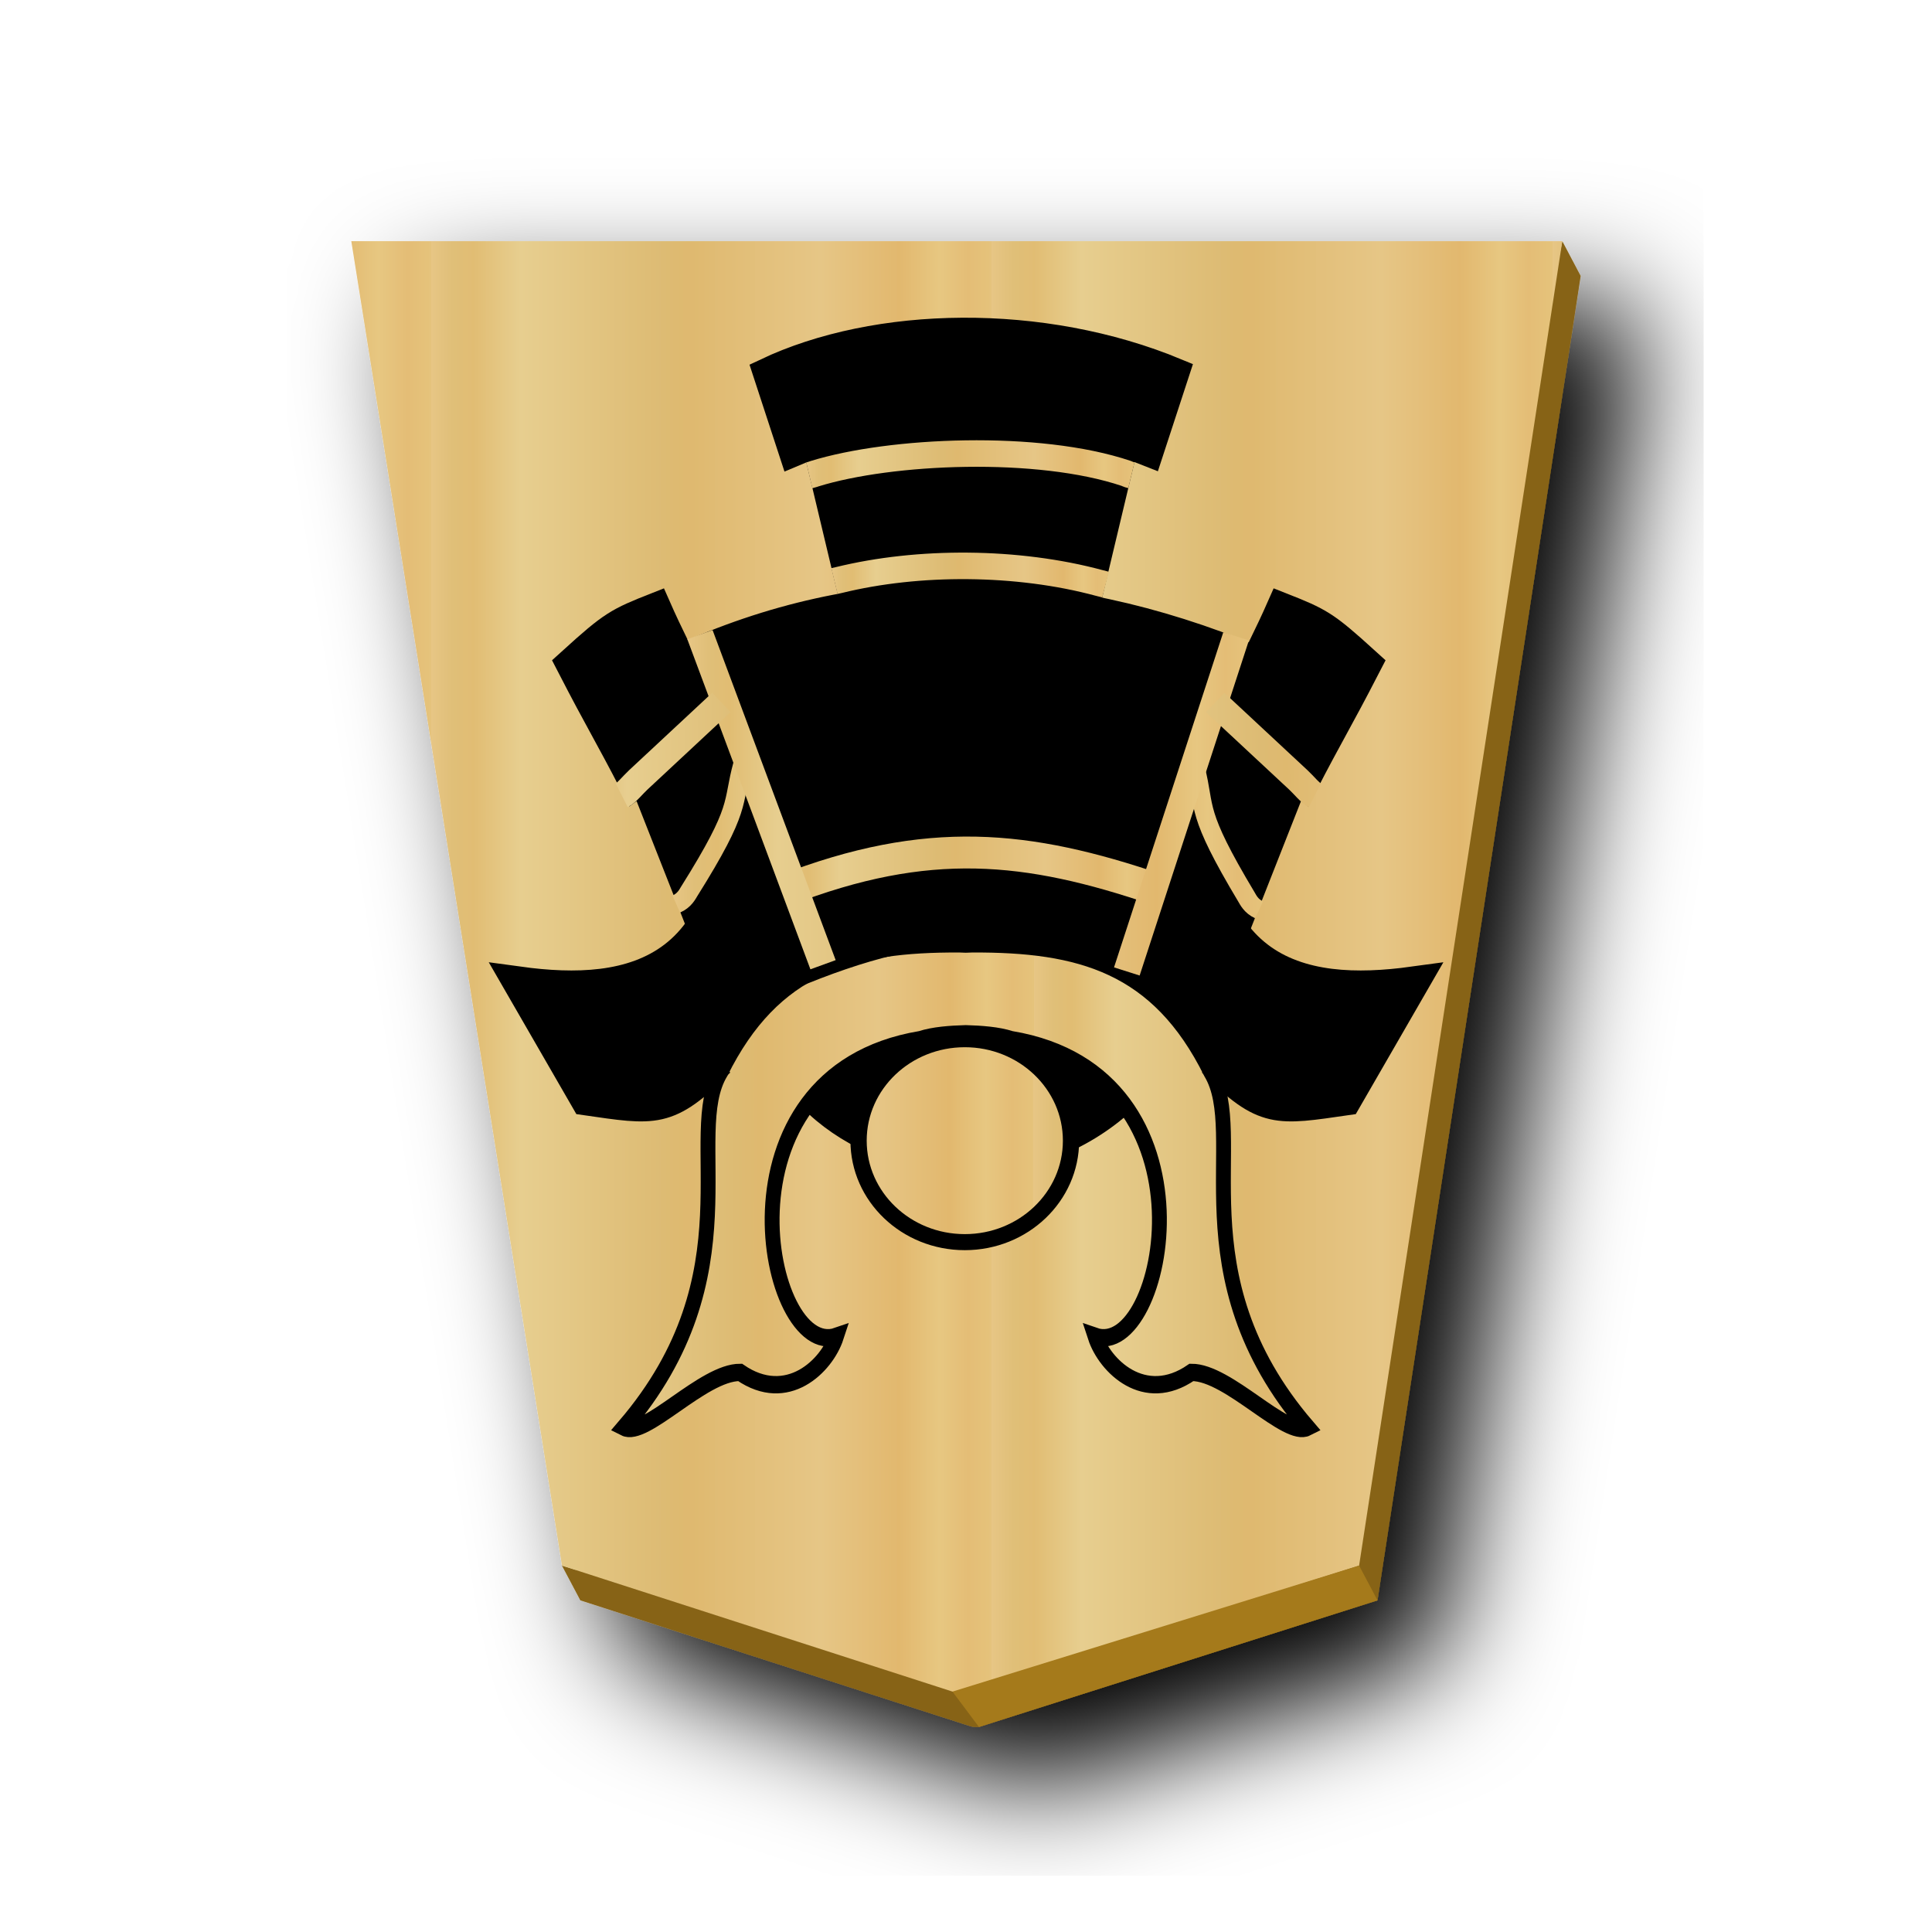
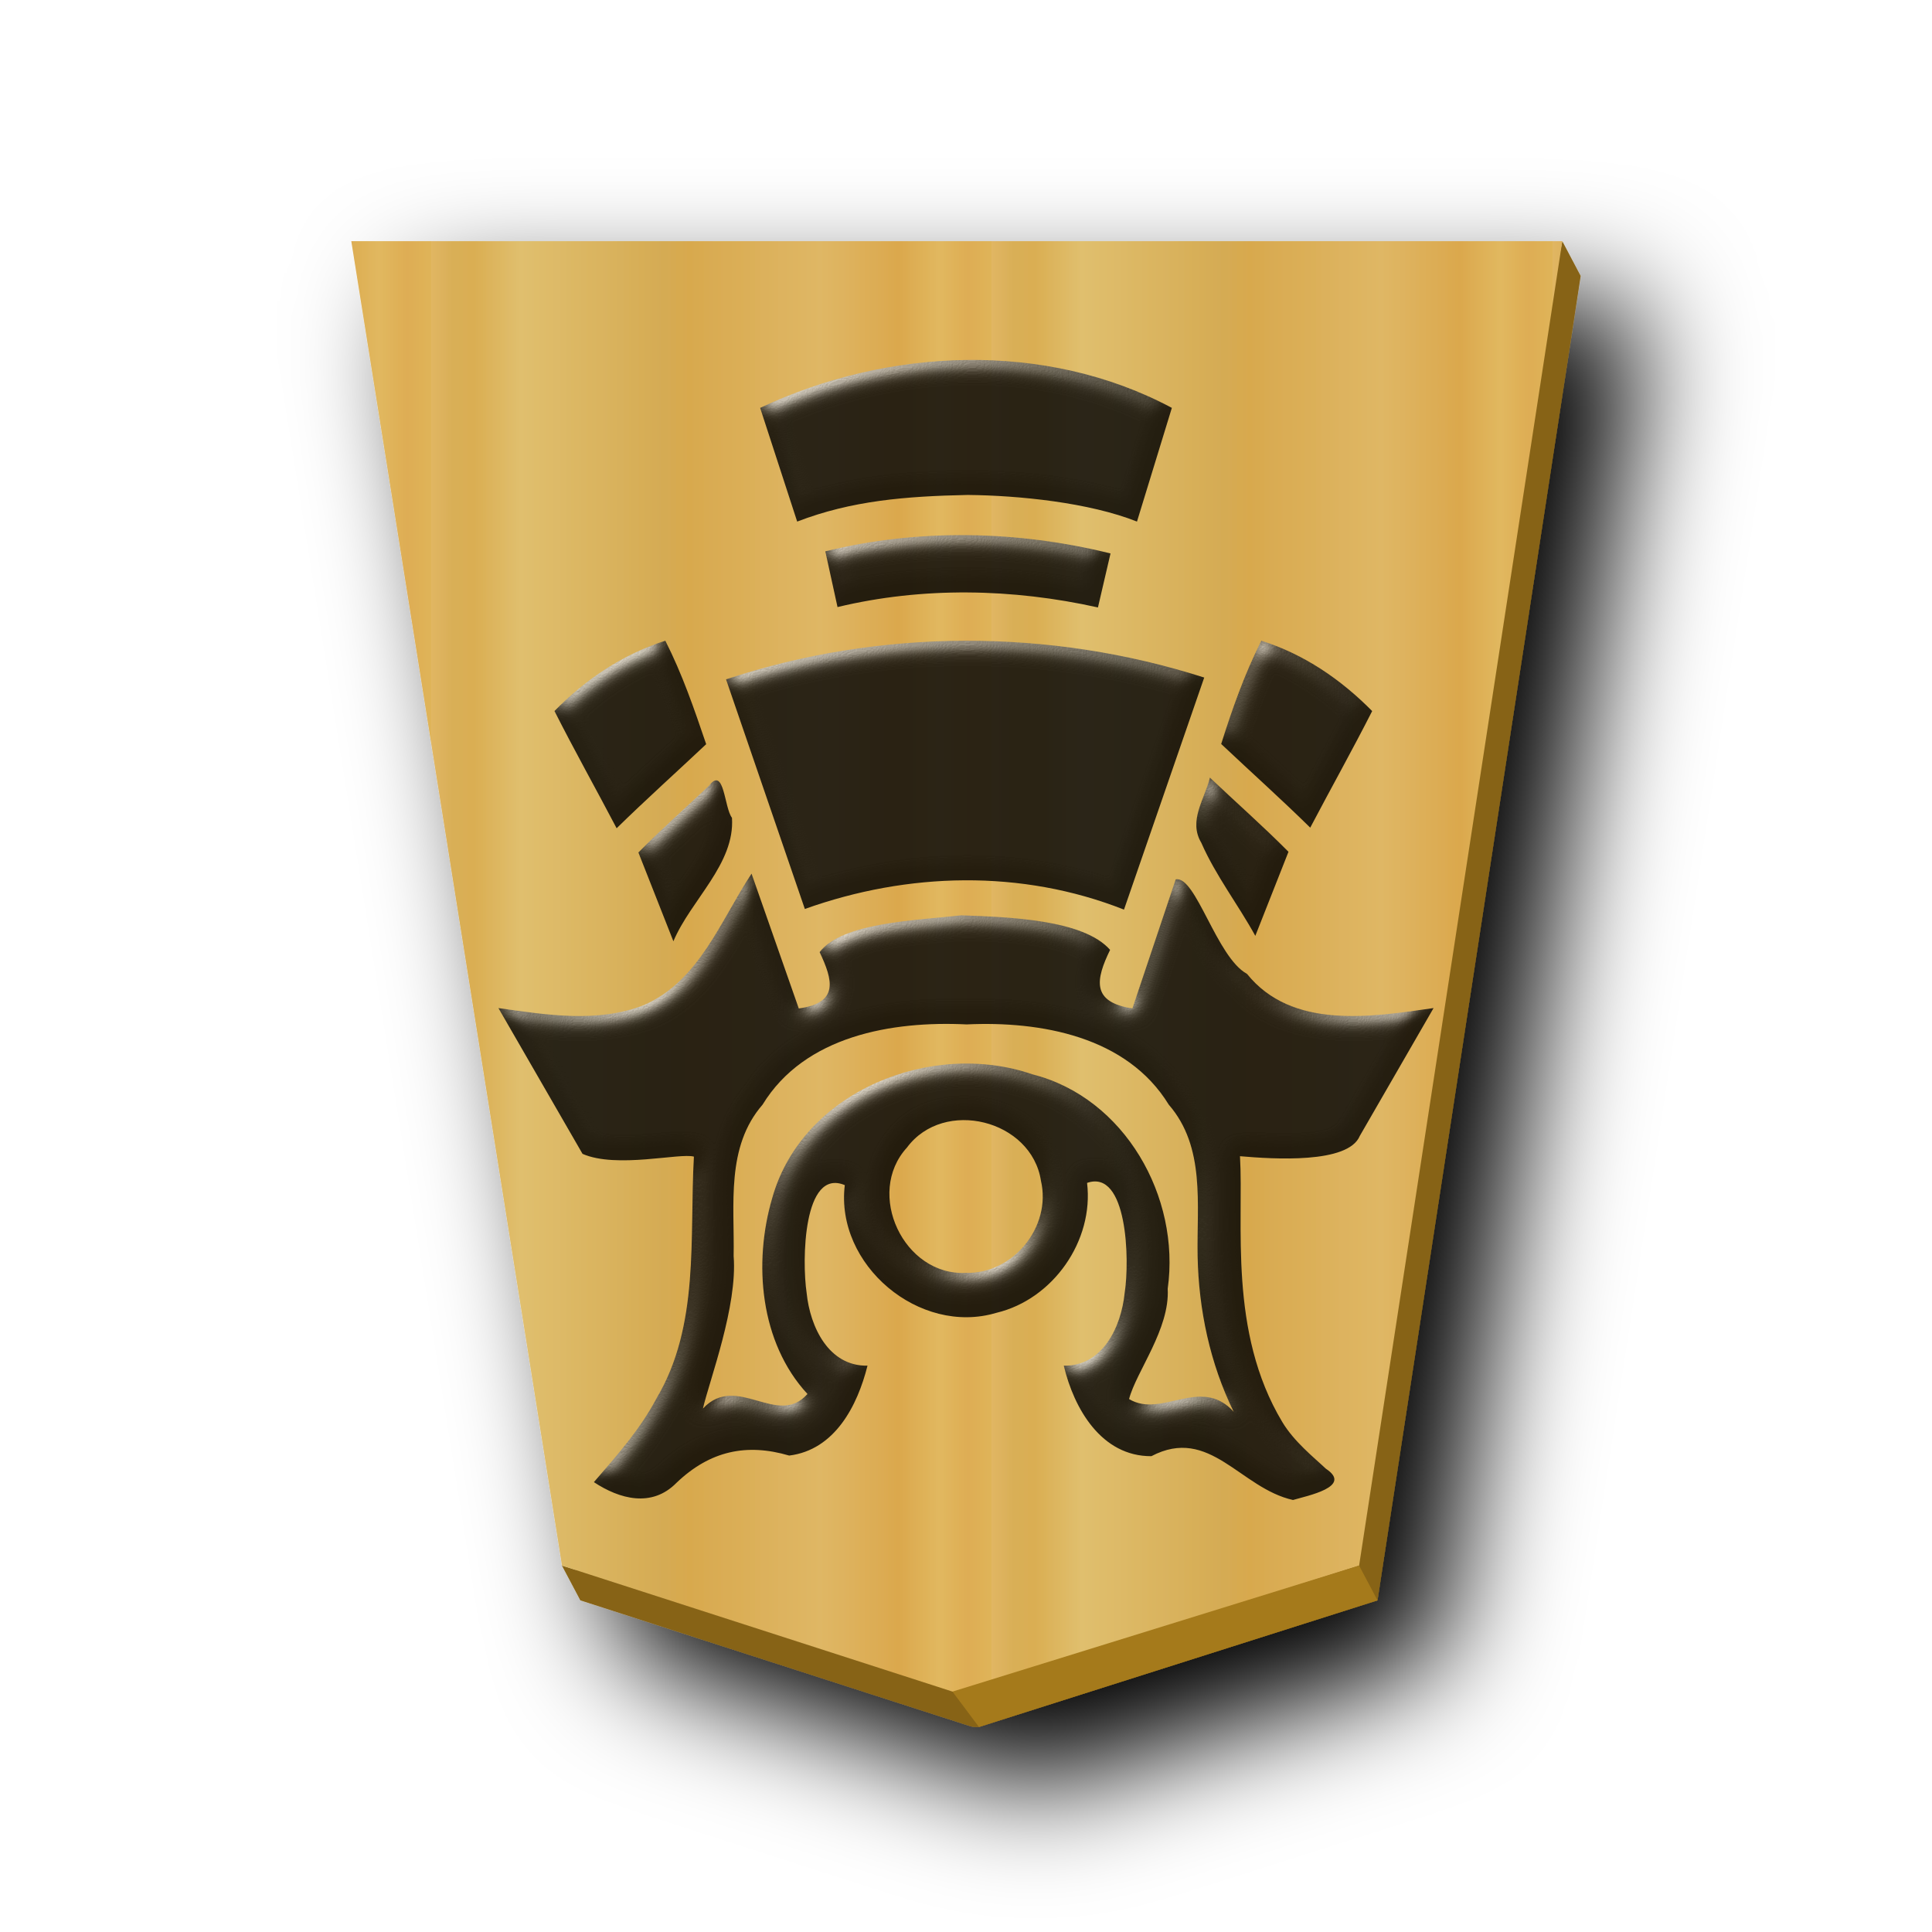
<svg xmlns="http://www.w3.org/2000/svg" xmlns:xlink="http://www.w3.org/1999/xlink" viewBox="0 0 60 60">
  <defs>
-     <linearGradient xlink:href="#1KI_svg__a" id="1KI_svg__e" x1="-37.193" x2="238.302" y1="216.519" y2="216.519" gradientUnits="userSpaceOnUse" spreadMethod="repeat" />
-     <linearGradient xlink:href="#1KI_svg__a" id="1KI_svg__f" x1="276.992" x2="291.233" y1="142.974" y2="142.974" gradientUnits="userSpaceOnUse" />
-     <linearGradient xlink:href="#1KI_svg__a" id="1KI_svg__g" x1="304.71" x2="326.65" y1="91.813" y2="91.813" gradientUnits="userSpaceOnUse" />
-     <linearGradient xlink:href="#1KI_svg__a" id="1KI_svg__h" x1="305.234" x2="326.101" y1="93.216" y2="93.216" gradientUnits="userSpaceOnUse" />
-     <linearGradient xlink:href="#1KI_svg__a" id="1KI_svg__i" x1="294.98" x2="313.791" y1="91.465" y2="91.465" gradientUnits="userSpaceOnUse" spreadMethod="repeat" />
-     <linearGradient xlink:href="#1KI_svg__a" id="1KI_svg__j" x1="223.004" x2="242.046" y1="79.253" y2="79.253" gradientUnits="userSpaceOnUse" spreadMethod="repeat" />
-     <linearGradient xlink:href="#1KI_svg__a" id="1KI_svg__k" x1="239.247" x2="249.558" y1="100.537" y2="100.537" gradientUnits="userSpaceOnUse" />
-     <linearGradient xlink:href="#1KI_svg__a" id="1KI_svg__l" x1="238.298" x2="250.496" y1="104.713" y2="104.713" gradientUnits="userSpaceOnUse" />
-     <linearGradient xlink:href="#1KI_svg__a" id="1KI_svg__b" x1="148.368" x2="129.504" y1="49.819" y2="49.819" gradientUnits="userSpaceOnUse" spreadMethod="repeat" />
+     <linearGradient xlink:href="#1KI_svg__a" id="1KI_svg__c" x1="148.368" x2="129.504" y1="49.819" y2="49.819" gradientUnits="userSpaceOnUse" spreadMethod="repeat" />
    <linearGradient id="1KI_svg__a">
      <stop offset="0" stop-color="#e5c37b" />
      <stop offset=".042" stop-color="#e4bd76" />
      <stop offset=".093" stop-color="#e7c781" />
      <stop offset=".165" stop-color="#e2b86e" />
      <stop offset=".305" stop-color="#e6c686" />
      <stop offset=".539" stop-color="#dfb96f" />
      <stop offset=".586" stop-color="#ddbb73" />
      <stop offset=".84" stop-color="#e7ce8f" />
      <stop offset=".924" stop-color="#e1bd73" />
      <stop offset=".962" stop-color="#e0bf78" />
      <stop offset="1" stop-color="#e7c685" />
    </linearGradient>
-     <linearGradient xlink:href="#1KI_svg__a" id="1KI_svg__d" x1="148.368" x2="129.504" y1="49.819" y2="49.819" gradientUnits="userSpaceOnUse" spreadMethod="repeat" />
-     <filter id="1KI_svg__c">
+     <linearGradient xlink:href="#1KI_svg__b" id="1KI_svg__e" x1="148.368" x2="129.504" y1="49.819" y2="49.819" gradientUnits="userSpaceOnUse" spreadMethod="repeat" />
+     <linearGradient id="1KI_svg__b">
+       <stop offset="0" stop-color="#dfb459" />
+       <stop offset=".042" stop-color="#dead54" />
+       <stop offset=".093" stop-color="#e1b85f" />
+       <stop offset=".165" stop-color="#dba84d" />
+       <stop offset=".305" stop-color="#dfb765" />
+       <stop offset=".539" stop-color="#d8a94e" />
+       <stop offset=".586" stop-color="#d5ab53" />
+       <stop offset=".84" stop-color="#e0bf6e" />
+       <stop offset=".924" stop-color="#daae52" />
+       <stop offset=".962" stop-color="#d9af57" />
+       <stop offset="1" stop-color="#e1b663" />
+     </linearGradient>
+     <filter id="1KI_svg__d" width="1.28" height="1.232" x="-.116" y="-.096">
      <feGaussianBlur in="SourceAlpha" result="blur" stdDeviation="2" />
      <feOffset dx="2" dy="2" result="offsetBlur" />
      <feBlend in="SourceGraphic" in2="offsetBlur" />
    </filter>
+     <filter id="1KI_svg__f" width="1.053" height="1.043" x="-.026" y="-.022" color-interpolation-filters="sRGB">
+       <feColorMatrix in="SourceGraphic" result="color" values="1 0 0 0 0 0 1 0 0 0 0 0 1 0 0 0 0 0 0.85 0" />
+       <feGaussianBlur in="SourceAlpha" result="blur" stdDeviation=".32" />
+       <feSpecularLighting in="blur" lighting-color="#fff" result="specular" specularConstant="2.019" specularExponent="25" surfaceScale="5">
+         <feDistantLight azimuth="245" elevation="25" />
+       </feSpecularLighting>
+       <feComposite in="specular" in2="SourceGraphic" k2="1" k3="1" operator="arithmetic" result="composite1" />
+       <feComposite in="composite1" in2="color" operator="atop" result="composite2" />
+     </filter>
  </defs>
-   <g fill="url(#1KI_svg__b)" filter="url(#1KI_svg__c)" transform="translate(-88.747 -20.034)scale(.92309)">
+   <g fill="url(#1KI_svg__c)" filter="url(#1KI_svg__d)" transform="translate(-88.747 -20.034)scale(.92309)">
    <path fill="#876419" d="m148.703 29.817-.234 1.17h-39.89l6.924 43.53-.457-.142.62 1.17 13.14 4.24c.09.018.18.03.27.02l13.409-4.26 6.836-44.558z" />
-     <path fill="url(#1KI_svg__d)" d="m128.456 78.635 13.41-4.26 6.836-44.558H107.96l7.088 44.558 13.138 4.239c.09.017.18.032.271.021z" />
-   </g>
-   <g transform="matrix(-.8358 0 0 -.8254 234.4 100.84)">
-     <g stroke="#000" stroke-width="1.2">
-       <path fill="url(#1KI_svg__e)" stroke-width="8.056" d="M89.878 104.459c71.228 71.229 31.757 135.82 52.51 165.378 28.87 49.947 71.082 59.605 129.342 59.37a66 66 0 0 0 3.413-.105q1.714.098 3.413.104c58.26.236 100.472-9.422 129.342-59.369 20.753-29.557-18.718-94.15 52.51-165.378-11.605-5.015-42.725 25.605-62.898 25.525-25.612-15.171-47.031 3.08-52.25 16.777 37.838-11.301 70.078 121.468-45.539 137.914-7.067 1.97-16.164 2.514-24.578 2.72-8.414-.206-17.511-.75-24.578-2.72-115.617-16.446-83.377-149.215-45.538-137.914-5.22-13.698-26.64-31.948-52.251-16.777-20.173.08-51.293-30.54-62.898-25.525z" transform="matrix(.06853 0 0 .08094 225.709 60.013)" />
-       <path stroke-width="16.112" d="M141.488 275.714c-28.03-24.447-35.67-22.506-73.48-17.843l-35.66 52.997c60.802-7.142 122.974 2.29 115.3 107.58 7.77-26.63 28.133-63.418 39.832-101.833m220.385-40.901c28.03-24.447 35.67-22.506 73.479-17.843l35.66 52.997c-60.801-7.142-122.974 2.29-115.3 107.58-7.77-26.63-28.132-63.418-39.83-101.833" transform="matrix(.06853 0 0 .08094 225.73 59.991)" />
-       <path stroke-width="16.112" d="m128.121 339.223-29.443 64.098c-3.406-2.033 6.609 9.49-6.592 1.008-14.055 23.338-19.002 29.833-33.969 54.715 21.968 17.086 24.659 18.31 46.106 25.56 13.293-25.846 25.739-42.373 44.639-83.918m270.022-61.463 29.443 64.098c3.407-2.033-6.608 9.49 6.593 1.008 14.054 23.338 19.002 29.833 33.968 54.715-21.968 17.086-24.658 18.31-46.106 25.56-13.292-25.846-25.738-42.373-44.638-83.918" transform="matrix(.06853 0 0 .08094 225.709 60.013)" />
-       <path d="M233.88 97.288c7.362 3.092 14.48 3.19 21.327 0l-4.023-11.781c-5.552 2.376-8.767 2.099-13.5.437z" />
-       <path fill="none" stroke="url(#1KI_svg__f)" d="M277.188 142.28c4.81 1.655 8.506 2.056 13.826-.031" transform="translate(-39.725 -53.576)" />
-     </g>
-     <path fill="none" stroke="url(#1KI_svg__g)" stroke-width=".7" d="M304.855 89.188c.302.137.414.39.467.478 1.928 3.26 1.51 3.297 1.895 4.828m19.295-5.088c-.305.131-.422.381-.476.469-1.994 3.22-1.576 3.266-1.992 4.79" transform="translate(-71.19 -1.25)" />
-     <path fill="none" stroke="url(#1KI_svg__h)" d="m305.71 99.48 4.06-12.61m11.288.253 4.574 12.42" transform="translate(-71.19 -1.25)" />
-     <path fill="none" stroke="url(#1KI_svg__i)" stroke-width=".998" d="M304.034 89.76c.18.09.406.383.61.575l3.094 2.918m22.05-3.494c-.18.09-.406.384-.61.576l-3.093 2.918" transform="translate(-72.44 2.488)" />
-     <path stroke="#000" d="M239.024 80.489c3.438-2.881 8.3-2.42 11.037.134-2.365 3.351-9.494 2.307-11.037-.134z" />
-     <ellipse cx="244.601" cy="79.253" fill="url(#1KI_svg__j)" stroke="#000" stroke-width=".604" rx="3.947" ry="3.818" />
-     <path stroke="#000" d="m240.019 99.645-1.37 5.82-.911-.363-.997 3.086c4.988 2.097 11.13 1.98 15.249 0l-.997-3.086-.854.363-1.37-5.82" />
-     <path fill="none" stroke="url(#1KI_svg__k)" stroke-width=".998" d="M239.37 100.175c.152.039.143.036.229.06 3.05.835 6.735.845 9.675.113.05-.013.015-.002.171-.039" />
-     <path fill="none" stroke="url(#1KI_svg__l)" stroke-width=".998" d="M238.41 104.291c.156.037.124.045.187.066 3.28 1.12 8.768.875 11.584-.009.08-.024.052-.026.198-.06" />
+     <path fill="url(#1KI_svg__e)" d="m128.456 78.635 13.41-4.26 6.836-44.558H107.96l7.088 44.558 13.138 4.239c.09.017.18.032.271.021z" />
  </g>
  <path fill="#a57a1b" d="m29.58 52.534.822 1.099L42.78 49.7l-.572-1.08z" />
+   <path fill-opacity=".992" d="M40.153 46.584c.437-.131 1.874-.41 1.023-.972-.356-.338-.982-.831-1.353-1.45-1.685-2.805-1.193-6.162-1.314-8.255 1.03.089 3.358.243 3.72-.629l2.292-3.972c-1.95.283-4.401.67-5.795-1.062-.946-.514-1.589-3.061-2.213-2.935l-1.345 4.008c-1.285-.194-1.138-.9-.693-1.818-.827-.945-3.15-1.02-4.62-1.073-1.385.158-3.698.216-4.4 1.143.41.87.608 1.576-.648 1.75l-1.467-4.187c-.968 1.467-1.625 3.328-3.338 4.08-1.45.568-3.027.304-4.523.095l2.612 4.527c1.056.464 3.03-.038 3.459.086-.143 2.522.19 5.24-1.166 7.515-.508.961-1.234 1.776-1.94 2.594.792.524 1.797.804 2.565.021 1.044-.997 2.18-1.234 3.5-.846 1.418-.176 2.12-1.547 2.432-2.792-1.204.022-1.783-1.201-1.89-2.257-.151-1.009-.107-3.891 1.185-3.35-.302 2.477 2.316 4.681 4.708 3.966 1.76-.42 3.032-2.238 2.816-4.035 1.251-.435 1.329 2.392 1.167 3.419-.106 1.058-.686 2.277-1.89 2.258.316 1.334 1.168 2.818 2.72 2.81 1.812-.952 2.757.994 4.396 1.36zm-1.839-2.74c-1.024-1.13-2.231.217-3.25-.395.223-.855 1.27-2.175 1.2-3.426.4-2.845-1.331-5.931-4.198-6.658-3.128-1.08-7.146.513-8.082 3.835-.596 2.022-.385 4.493 1.093 6.092-.937 1.058-2.194-.673-3.247.452.214-.914 1.077-3.174.954-4.734.03-1.602-.246-3.386.898-4.704 1.313-2.144 4.023-2.604 6.339-2.492 2.297-.107 4.976.37 6.276 2.492 1.144 1.318.866 3.101.896 4.704.033 1.666.385 3.334 1.121 4.835M30 39.53c-1.932.1-3.139-2.465-1.834-3.891 1.144-1.545 3.872-.866 4.162 1.033.332 1.426-.864 2.896-2.328 2.858m-9.087-10.298c.54-1.283 1.916-2.4 1.819-3.835-.242-.31-.238-1.612-.706-1.003-.733.694-1.492 1.36-2.2 2.08zm18.072-.168 1.03-2.611c-.788-.795-1.629-1.534-2.44-2.304-.163.672-.677 1.338-.268 2.023.447 1.021 1.142 1.917 1.678 2.892m-4.078-.816 2.491-7.206c-4.784-1.534-10.079-1.532-14.85.056l2.447 7.131c3.2-1.144 6.729-1.237 9.912.02zM19.15 25.722c.909-.89 1.856-1.74 2.781-2.611-.38-1.118-.74-2.17-1.269-3.213-1.319.422-2.477 1.196-3.442 2.184.62 1.226 1.292 2.424 1.93 3.64m21.541-.019c.636-1.21 1.304-2.402 1.923-3.62-.97-.983-2.12-1.769-3.443-2.185-.522 1.04-.893 2.091-1.246 3.207.92.867 1.864 1.712 2.766 2.599m-6.593-6.84.39-1.676c-2.88-.715-5.97-.779-8.857-.066l.379 1.731c2.644-.636 5.441-.578 8.088.012zm1.212-2.666 1.083-3.531c-3.922-2.096-8.822-1.872-12.786 0l1.15 3.531c1.69-.65 3.362-.787 5.298-.827 1.591.016 3.768.236 5.255.827" color="#000" enable-background="accumulate" filter="url(#1KI_svg__f)" opacity=".99" overflow="visible" style="line-height:normal;font-variant-ligatures:normal;font-variant-position:normal;font-variant-caps:normal;font-variant-numeric:normal;font-variant-alternates:normal;font-variant-east-asian:normal;font-feature-settings:normal;font-variation-settings:normal;text-indent:0;text-align:start;text-decoration-line:none;text-decoration-style:solid;text-decoration-color:#000;text-transform:none;text-orientation:mixed;white-space:normal;shape-padding:0;shape-margin:0;inline-size:0;isolation:auto;mix-blend-mode:normal;solid-color:#000;solid-opacity:1" />
</svg>
